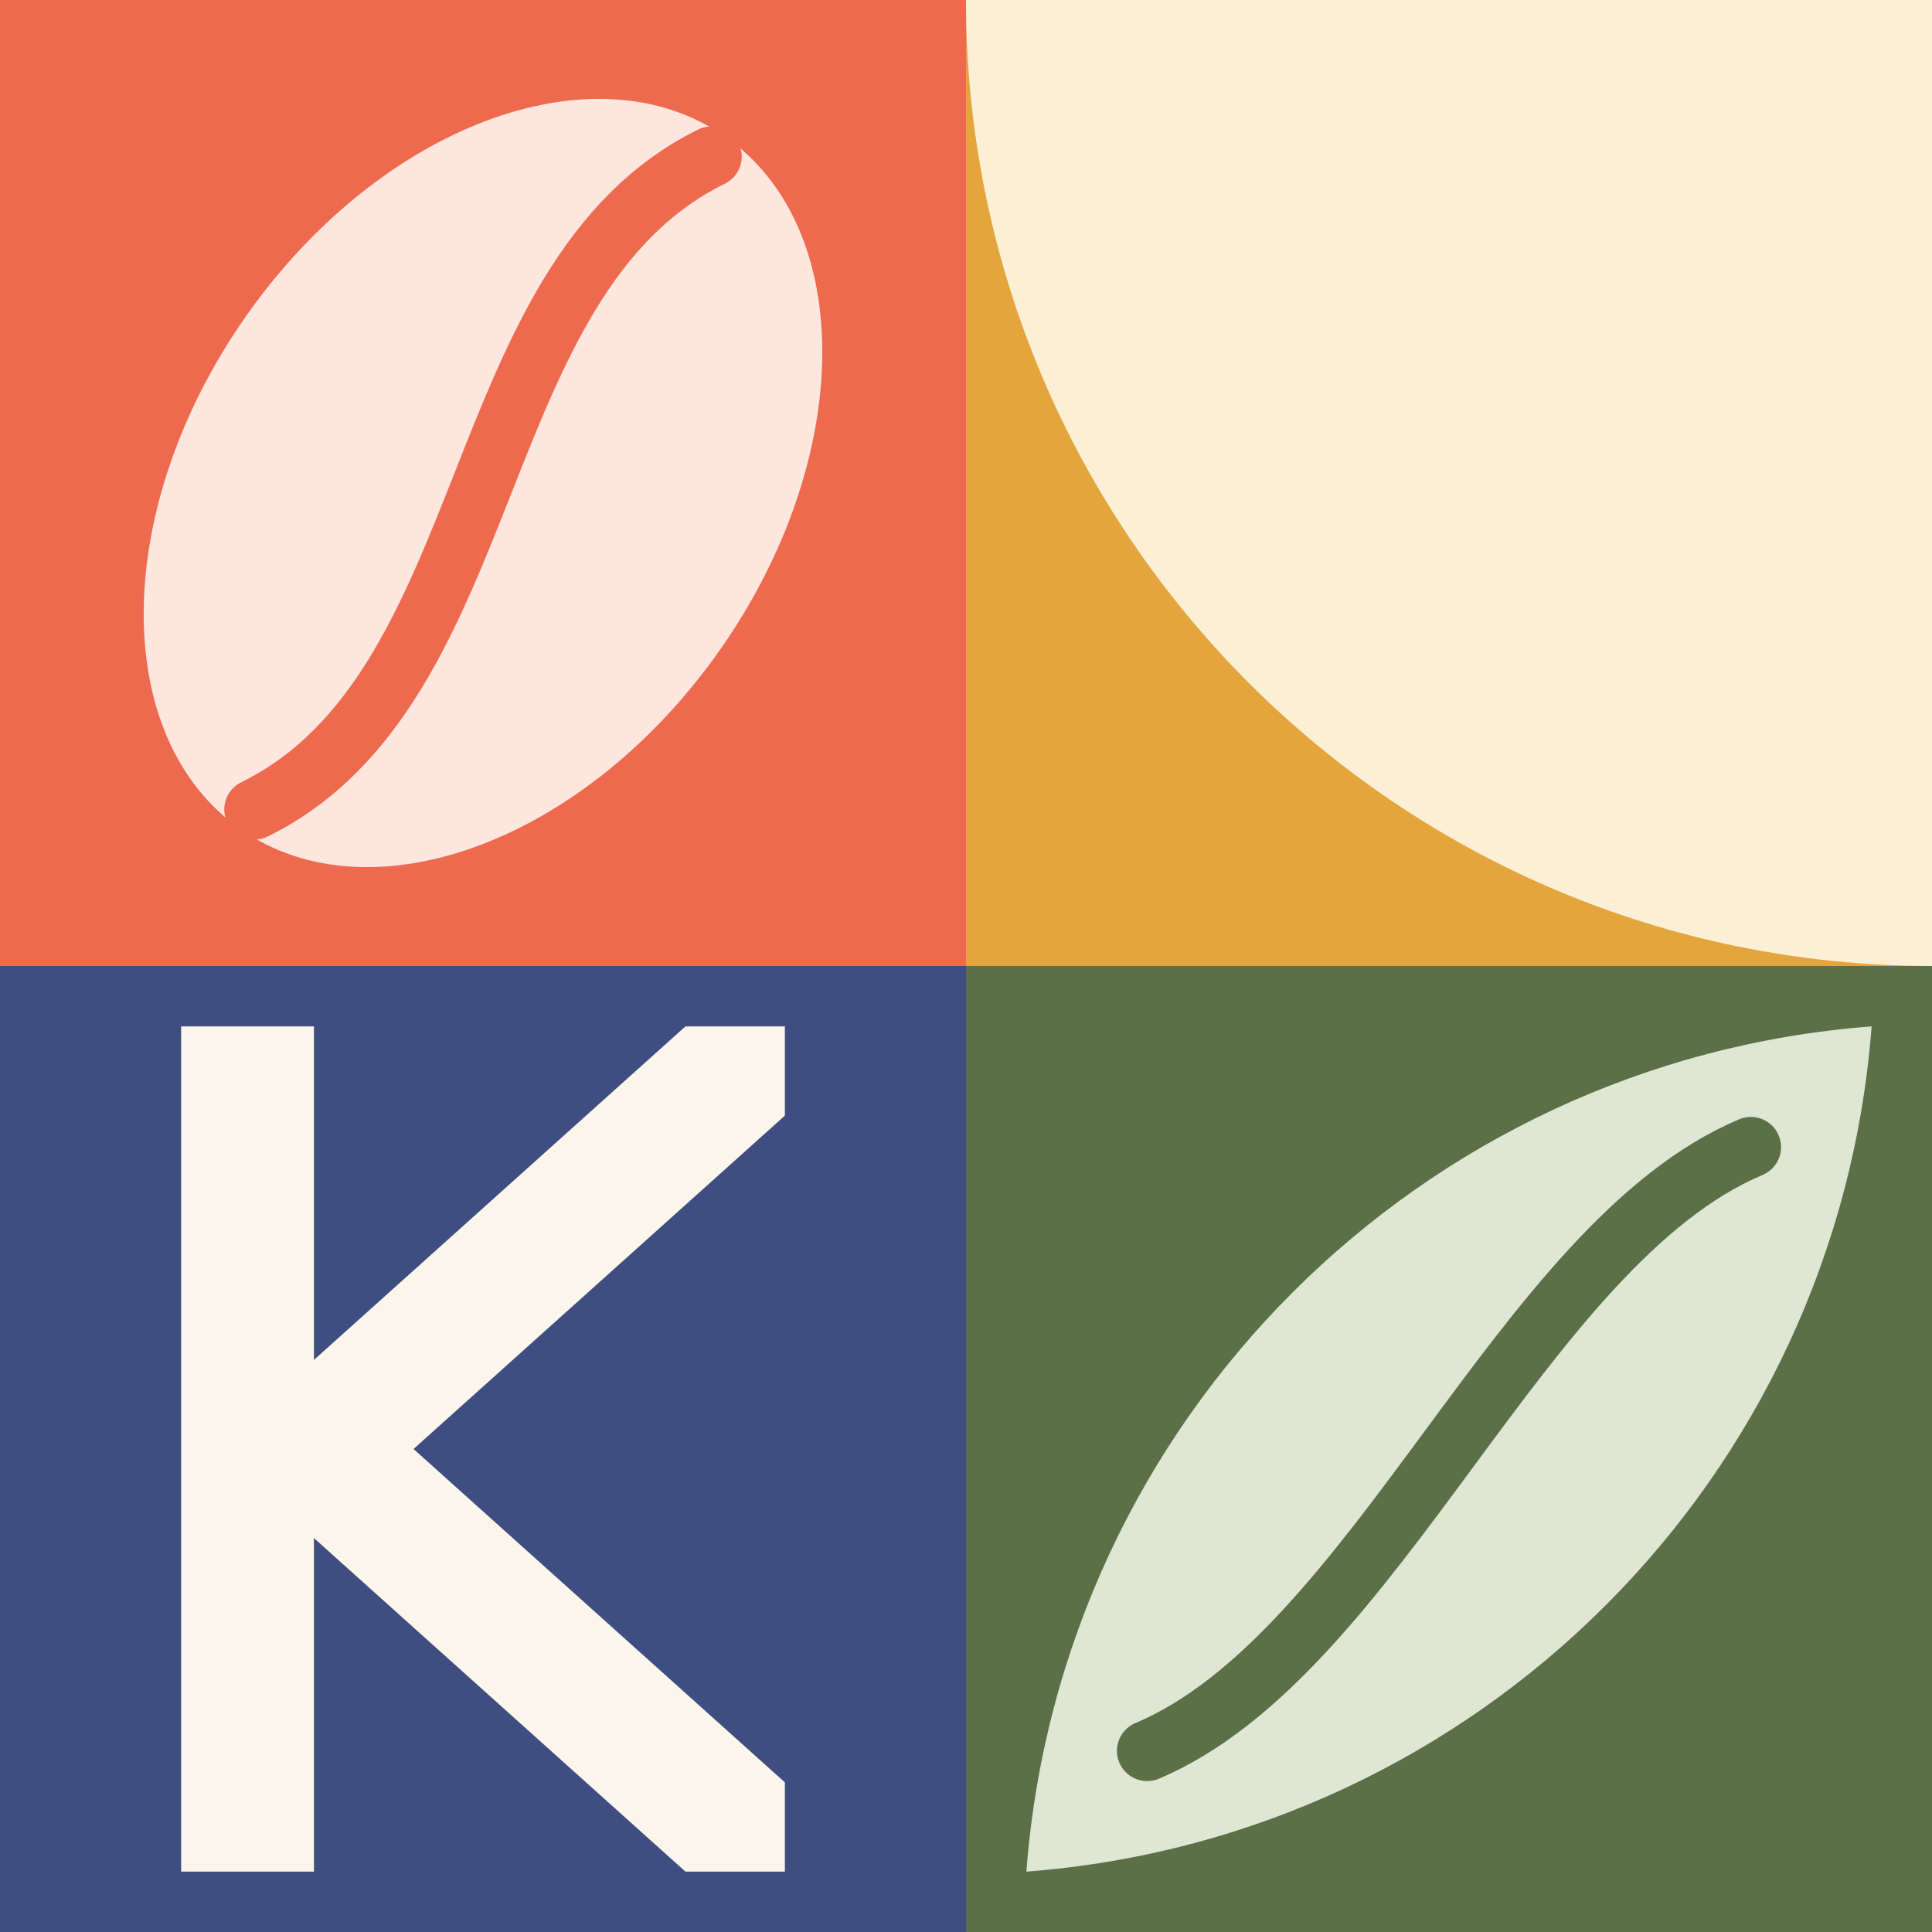
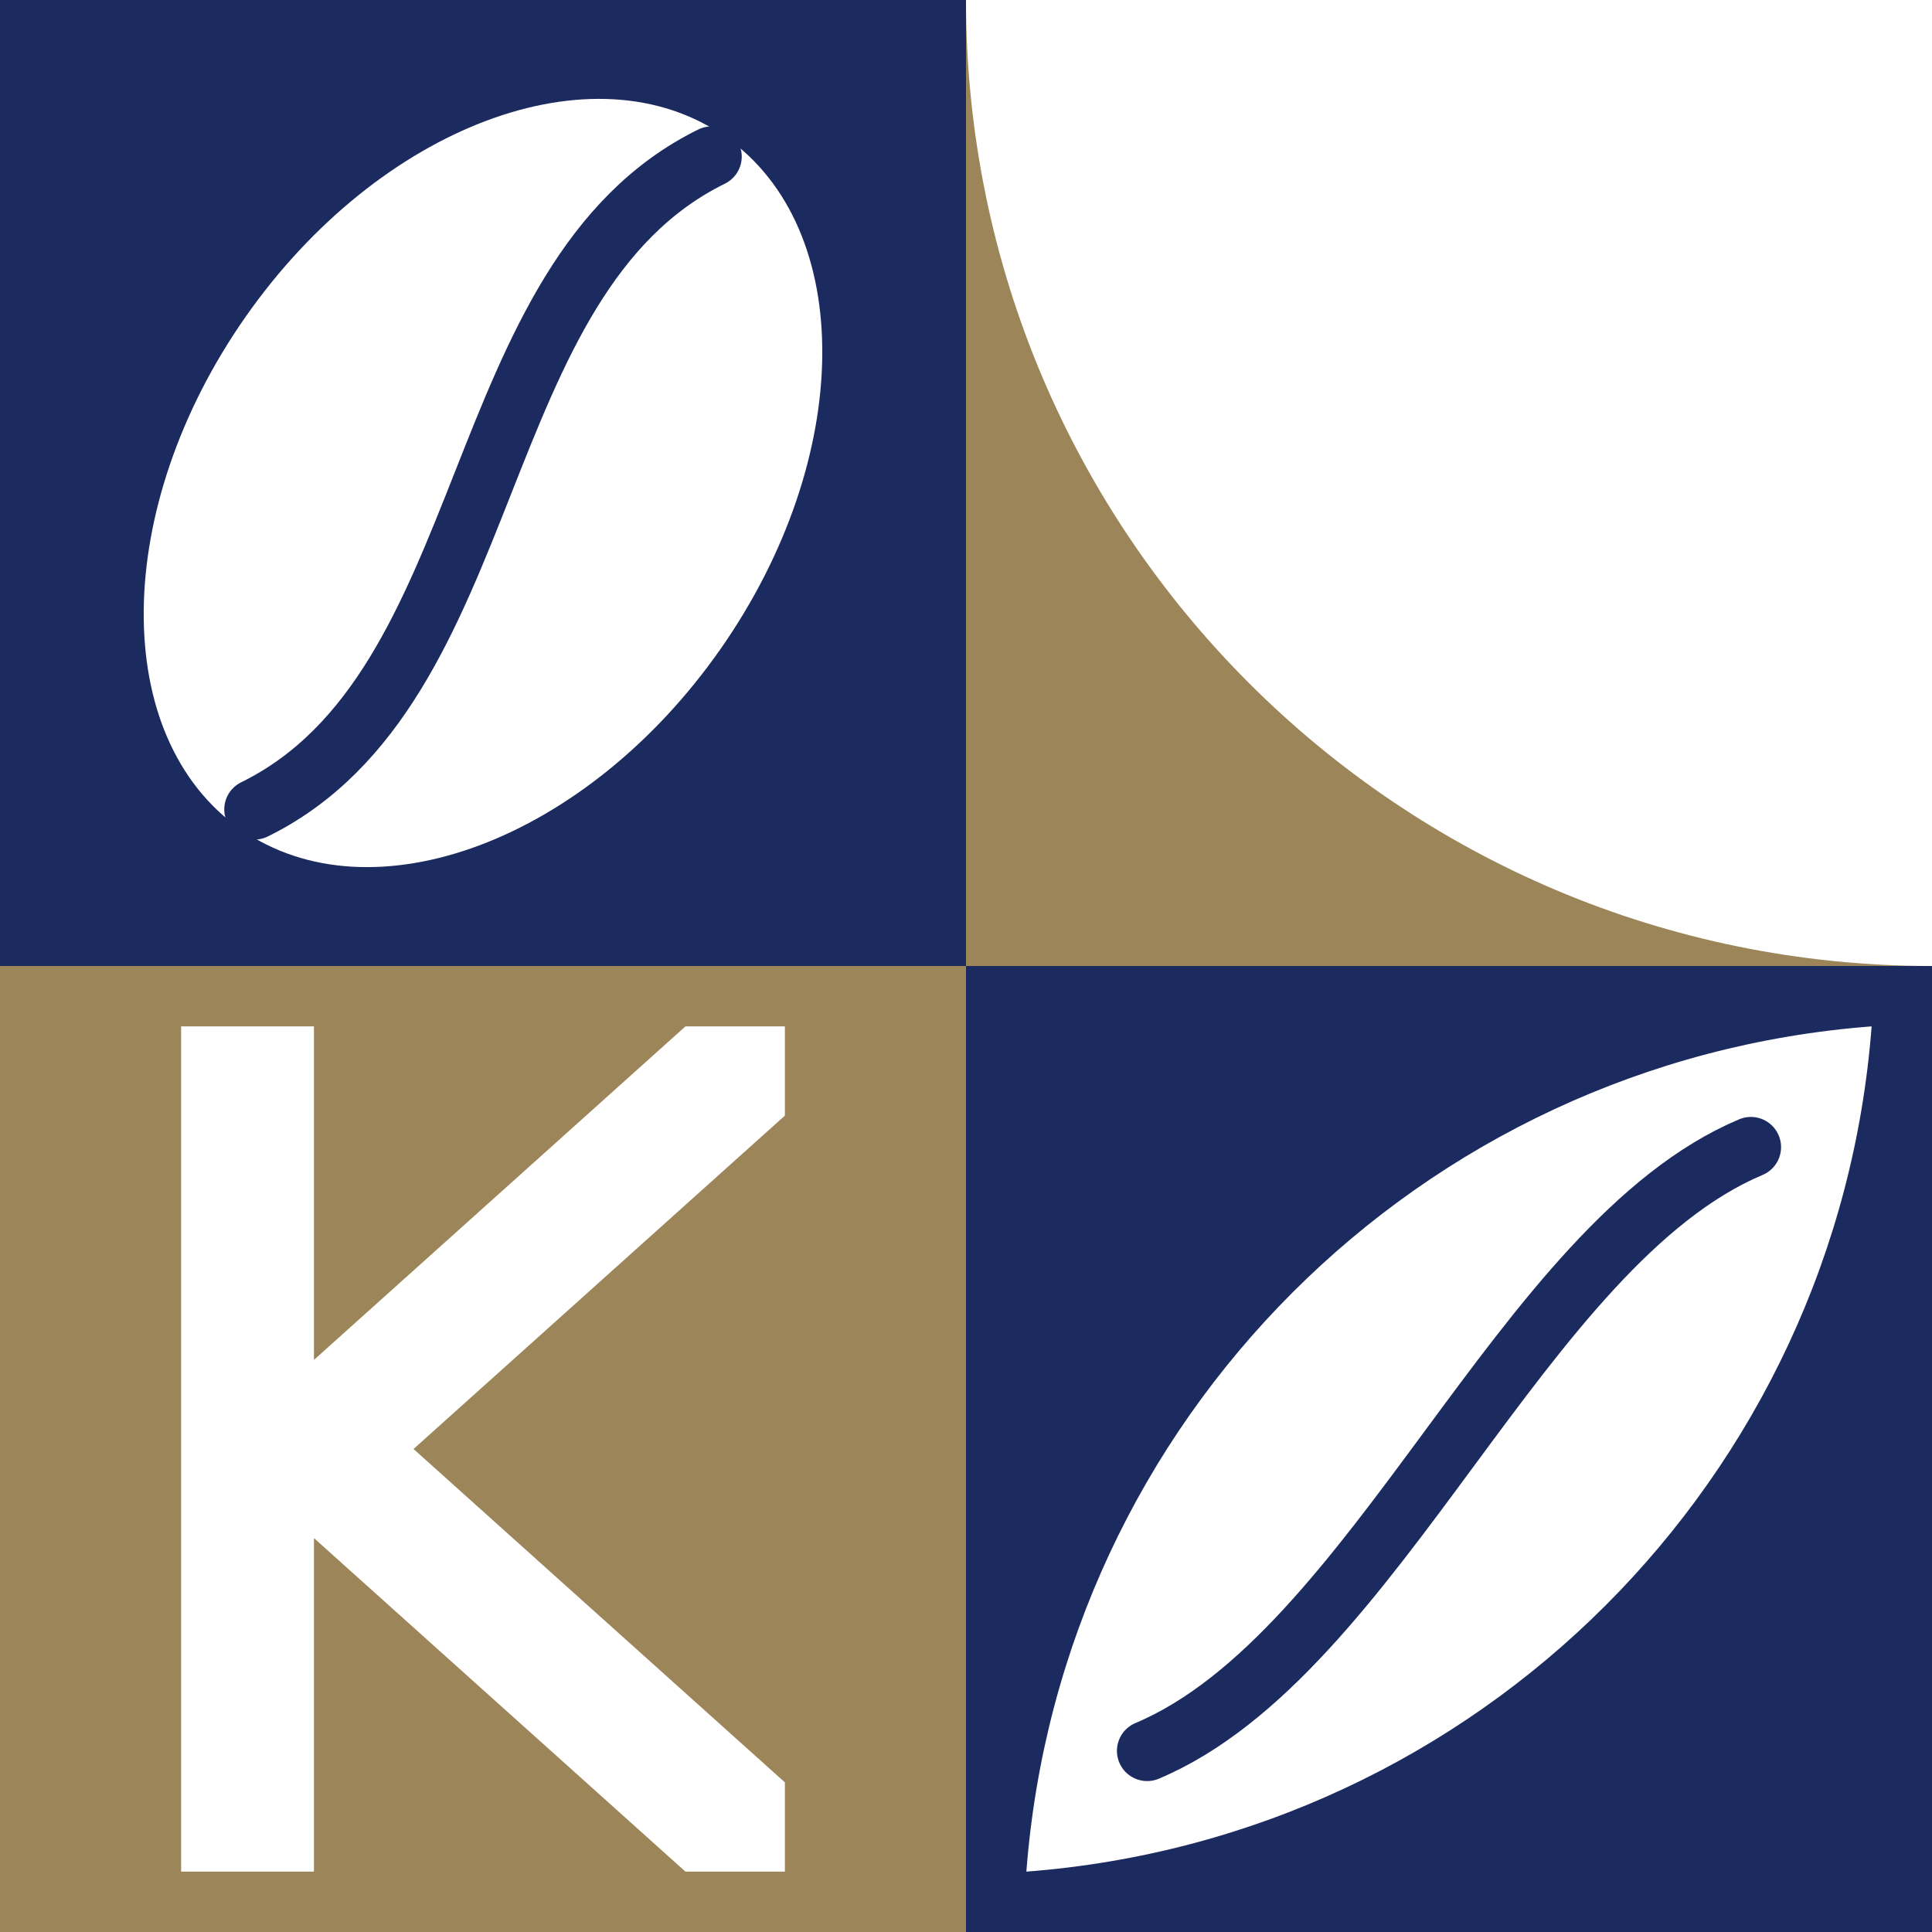
<svg xmlns="http://www.w3.org/2000/svg" viewBox="0 0 160 160" width="160" height="160" role="img" aria-label="Кварта">
  <defs>
    <clipPath id="kv-clip">
      <rect width="100" height="140" />
    </clipPath>
  </defs>
  <g>
-     <rect width="80" height="80" fill="#ee6a4f" />
+     <rect width="80" height="80" fill="#1c2b5f" />
    <g transform="rotate(35 40 40)">
-       <ellipse cx="40" cy="40" rx="24" ry="35" fill="#fde6de" />
-       <path d="M40 7C29 27 51 53 40 73" fill="none" stroke="#ee6a4f" stroke-width="5" stroke-linecap="round" />
+       <ellipse cx="40" cy="40" rx="24" ry="35" fill="#ffffff" />
+       <path d="M40 7C29 27 51 53 40 73" fill="none" stroke="#1c2b5f" stroke-width="5" stroke-linecap="round" />
    </g>
-     <rect x="80" width="80" height="80" fill="#e3a53c" />
-     <path d="M160 0V80A80 80 0 0 1 80 0Z" fill="#fbefd6" />
-     <rect y="80" width="80" height="80" fill="#3f4e80" />
+     <rect x="80" width="80" height="80" fill="#9c8659" />
+     <path d="M160 0V80A80 80 0 0 1 80 0Z" fill="#ffffff" />
+     <rect y="80" width="80" height="80" fill="#9c8659" />
    <g transform="translate(15 85) scale(0.5)">
      <g clip-path="url(#kv-clip)">
-         <path d="M11 0V140M19.8 72L100 0M19.8 68L100 140" fill="none" stroke="#fbf5ec" stroke-width="22" />
+         <path d="M11 0V140M19.8 72L100 0M19.8 68L100 140" fill="none" stroke="#ffffff" stroke-width="22" />
      </g>
    </g>
-     <rect x="80" y="80" width="80" height="80" fill="#5c7048" />
-     <path d="M85 155A76 76 0 0 1 155 85A76 76 0 0 1 85 155Z" fill="#dfe6d4" />
-     <path d="M95 145C114 137 126 103 145 95" fill="none" stroke="#5c7048" stroke-width="5" stroke-linecap="round" />
+     <rect x="80" y="80" width="80" height="80" fill="#1c2b5f" />
+     <path d="M85 155A76 76 0 0 1 155 85A76 76 0 0 1 85 155Z" fill="#ffffff" />
+     <path d="M95 145C114 137 126 103 145 95" fill="none" stroke="#1c2b5f" stroke-width="5" stroke-linecap="round" />
  </g>
</svg>
